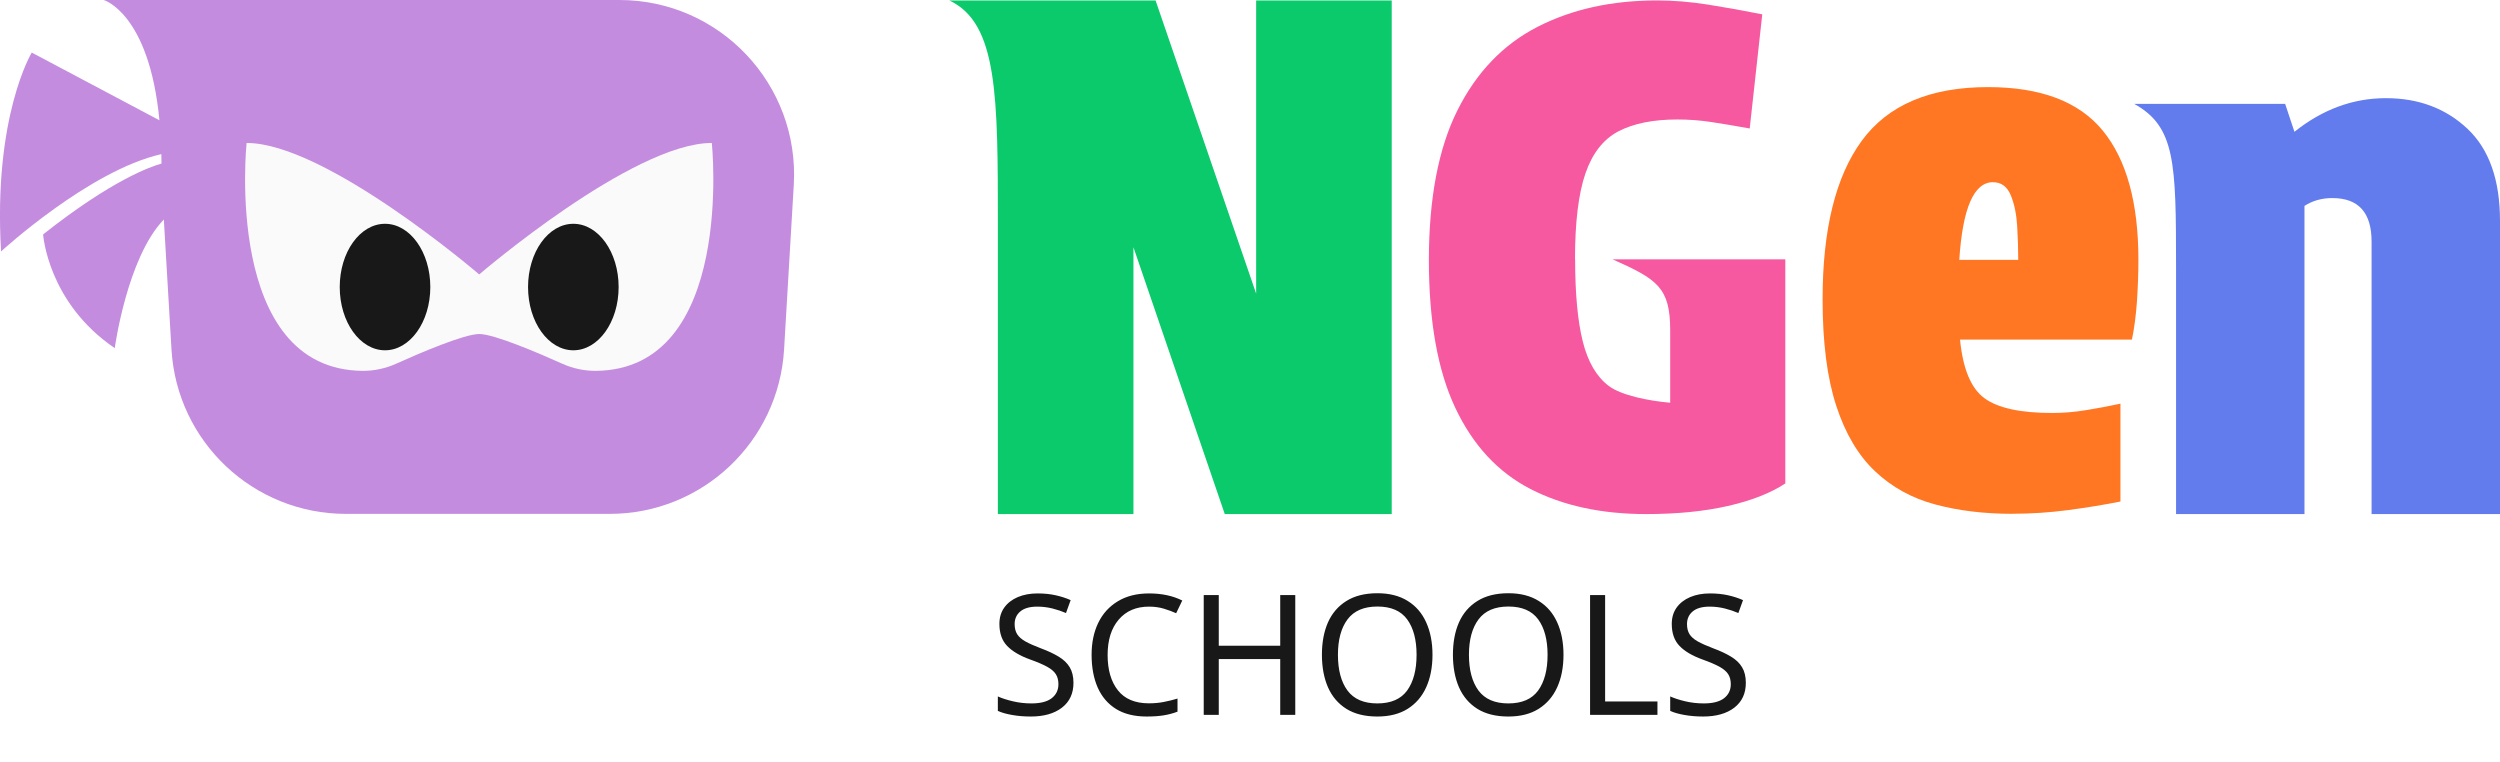
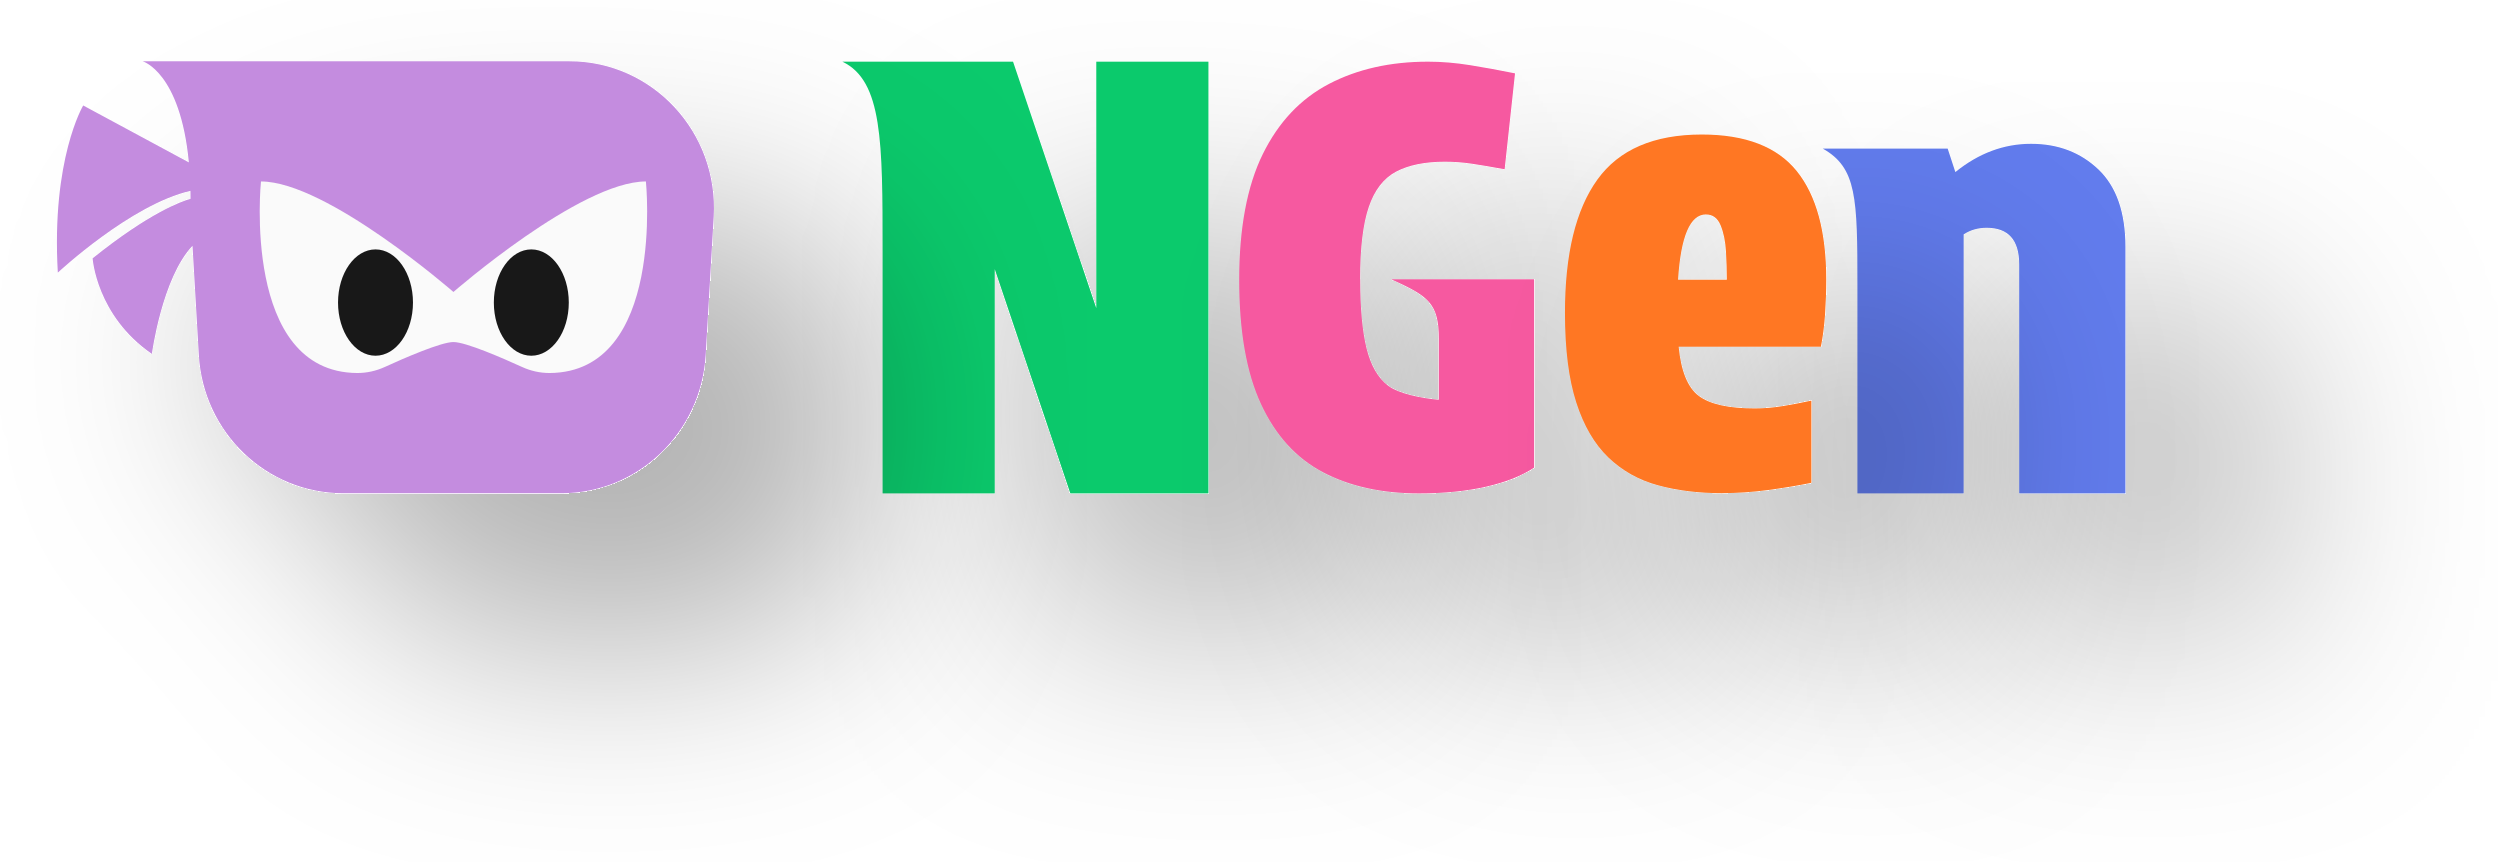
- <svg xmlns="http://www.w3.org/2000/svg" id="Layer_2" data-name="Layer 2" viewBox="0 0 402.38 122.51">
+ <svg xmlns="http://www.w3.org/2000/svg" width="571" height="197" viewBox="0 0 571 197" fill="none">
+   <g filter="url(#filter0_d_14_15295)">
+     <path d="M231.38 14.084L250.389 70.37V14.084H276.009V112.69H244.46L227.2 61.472V112.69H201.581V57.369C201.581 32.452 201.581 18.449 192.399 14.084H196.051H231.369H231.38Z" fill="#0BCA6C" />
+   </g>
+   <g filter="url(#filter1_d_14_15295)">
+     <path d="M310.669 63.786C310.669 70.382 311.151 75.63 312.113 79.555C313.076 83.479 314.72 86.33 317.045 88.107C319.37 89.884 324.512 90.958 328.633 91.315V77.408C328.633 69.213 326.203 67.603 317.738 63.786H350.39V106.81C347.584 108.682 343.944 110.125 339.471 111.151C334.997 112.177 329.866 112.69 324.078 112.69C315.659 112.69 308.38 111.092 302.239 107.883C296.098 104.674 291.367 99.486 288.032 92.317C284.698 85.149 283.03 75.678 283.03 63.917C283.03 52.157 284.827 42.495 288.42 35.196C292.012 27.896 297.049 22.552 303.542 19.165C310.035 15.777 317.573 14.084 326.168 14.084C329.232 14.084 332.438 14.346 335.772 14.883C339.107 15.419 342.523 16.04 346.034 16.755L343.662 38.666C340.762 38.13 338.285 37.712 336.23 37.402C334.164 37.092 332.085 36.937 329.984 36.937C325.428 36.937 321.718 37.7 318.865 39.203C316.012 40.718 313.933 43.414 312.618 47.29C311.303 51.167 310.646 56.665 310.646 63.786H310.669Z" fill="#F659A0" />
+   </g>
+   <g filter="url(#filter2_d_14_15295)">
+     <path d="M446.622 39.287C451.929 34.993 457.682 32.846 463.881 32.846C470.081 32.846 475.223 34.814 479.321 38.738C483.407 42.662 485.45 48.555 485.45 56.403V112.69H461.181V60.375C461.181 54.805 458.703 52.026 453.76 52.026C451.788 52.026 450.027 52.526 448.5 53.529V112.69H424.231V65.182C424.231 45.155 424.09 38.321 416.329 33.943H444.849L446.598 39.287H446.622Z" fill="#627CEE" />
+   </g>
+   <g filter="url(#filter3_d_14_15295)">
+     <path d="M393.328 112.642C387.974 112.642 383.113 112.046 378.71 110.841C374.307 109.648 370.526 107.525 367.356 104.484C364.186 101.442 361.732 97.255 360.018 91.912C358.292 86.568 357.435 79.757 357.435 71.468C357.435 58.025 359.9 47.875 364.844 41.016C369.787 34.158 377.736 30.723 388.702 30.723C398.67 30.723 405.903 33.514 410.388 39.084C414.873 44.654 417.116 52.92 417.116 63.87C417.116 66.446 417.022 69.094 416.846 71.814C416.658 74.533 416.341 76.99 415.895 79.197H383.407C383.947 84.815 385.485 88.572 388.033 90.457C390.569 92.341 394.831 93.284 400.807 93.284C402.885 93.284 405.046 93.105 407.265 92.735C409.484 92.365 411.633 91.96 413.723 91.494V110.28C410.552 110.925 407.218 111.473 403.731 111.938C400.244 112.404 396.768 112.63 393.328 112.63V112.642ZM389.653 48.972C386.025 48.972 383.9 53.946 383.266 63.894H394.408C394.408 61.866 394.338 59.707 394.209 57.405C394.068 55.103 393.668 53.123 392.987 51.465C392.306 49.807 391.191 48.984 389.653 48.984V48.972Z" fill="#FF7723" />
+   </g>
+   <g filter="url(#filter4_d_14_15295)">
+     <path d="M130.041 14H32.6C32.6 14 41.195 16.493 43.132 37.092L19.004 24.091C19.004 24.091 11.701 36.305 13.204 62.271C13.204 62.271 29.876 46.706 43.496 43.593C43.508 44.177 43.52 44.785 43.52 45.406C41.465 45.978 34.103 48.59 21.153 59.003C21.153 59.003 22.01 72.1 34.69 80.831C34.69 80.831 37.015 63.452 43.966 56.141L45.41 81.081C46.432 98.806 60.885 112.654 78.368 112.654H128.221C145.704 112.654 160.146 98.818 161.179 81.081L163.011 49.497C164.126 30.234 149.051 14 130.053 14L130.041 14Z" fill="#C48CDF" />
+     <path d="M147.524 41.446C132.507 41.446 103.565 66.685 103.565 66.685C103.565 66.685 74.611 41.446 59.605 41.446C59.605 41.446 55.132 85.018 81.585 85.197H81.597C83.745 85.197 85.871 84.731 87.843 83.837C92.34 81.773 100.747 78.123 103.565 78.123C106.383 78.123 114.789 81.785 119.286 83.837C121.247 84.731 123.372 85.197 125.533 85.197H125.544C151.998 85.018 147.524 41.446 147.524 41.446Z" fill="#FAFAFA" />
+     <path d="M121.353 81.248C126.08 81.248 129.912 75.812 129.912 69.106C129.912 62.4 126.08 56.964 121.353 56.964C116.625 56.964 112.793 62.4 112.793 69.106C112.793 75.812 116.625 81.248 121.353 81.248Z" fill="#181818" />
+     <path d="M85.765 81.248C90.492 81.248 94.324 75.812 94.324 69.106C94.324 62.4 90.492 56.964 85.765 56.964C81.038 56.964 77.206 62.4 77.206 69.106C77.206 75.812 81.038 81.248 85.765 81.248Z" fill="#181818" />
+   </g>
  <defs>
-     <style>
-       .cls-1 {
-         fill: #fafafa;
-       }
- 
-       .cls-2 {
-         fill: #0bca6c;
-       }
- 
-       .cls-3 {
-         fill: #f659a0;
-       }
- 
-       .cls-4 {
-         fill: #ff7723;
-       }
- 
-       .cls-5 {
-         fill: #c48cdf;
-       }
- 
-       .cls-6 {
-         font-family: Nunito-ExtraLight, Nunito;
-         font-size: 27px;
-         font-variation-settings: 'wght' 200;
-         font-weight: 200;
-       }
- 
-       .cls-6, .cls-7 {
-         fill: #181818;
-       }
- 
-       .cls-8 {
-         fill: #627cee;
-       }
-     </style>
+     <filter id="filter0_d_14_15295" x="179.399" y="0.083" width="181.61" height="196.606" filterUnits="userSpaceOnUse" color-interpolation-filters="sRGB">
+       <feFlood flood-opacity="0" result="BackgroundImageFix" />
+       <feColorMatrix in="SourceAlpha" type="matrix" values="0 0 0 0 0 0 0 0 0 0 0 0 0 0 0 0 0 0 127 0" result="hardAlpha" />
+       <feOffset dx="36" dy="35" />
+       <feGaussianBlur stdDeviation="24.5" />
+       <feComposite in2="hardAlpha" operator="out" />
+       <feColorMatrix type="matrix" values="0 0 0 0 0 0 0 0 0 0 0 0 0 0 0 0 0 0 0.3 0" />
+       <feBlend mode="normal" in2="BackgroundImageFix" result="effect1_dropShadow_14_15295" />
+       <feBlend mode="normal" in="SourceGraphic" in2="effect1_dropShadow_14_15295" result="shape" />
+     </filter>
+     <filter id="filter1_d_14_15295" x="270.03" y="0.083" width="165.36" height="196.606" filterUnits="userSpaceOnUse" color-interpolation-filters="sRGB">
+       <feFlood flood-opacity="0" result="BackgroundImageFix" />
+       <feColorMatrix in="SourceAlpha" type="matrix" values="0 0 0 0 0 0 0 0 0 0 0 0 0 0 0 0 0 0 127 0" result="hardAlpha" />
+       <feOffset dx="36" dy="35" />
+       <feGaussianBlur stdDeviation="24.5" />
+       <feComposite in2="hardAlpha" operator="out" />
+       <feColorMatrix type="matrix" values="0 0 0 0 0 0 0 0 0 0 0 0 0 0 0 0 0 0 0.3 0" />
+       <feBlend mode="normal" in2="BackgroundImageFix" result="effect1_dropShadow_14_15295" />
+       <feBlend mode="normal" in="SourceGraphic" in2="effect1_dropShadow_14_15295" result="shape" />
+     </filter>
+     <filter id="filter2_d_14_15295" x="403.329" y="18.846" width="167.121" height="177.844" filterUnits="userSpaceOnUse" color-interpolation-filters="sRGB">
+       <feFlood flood-opacity="0" result="BackgroundImageFix" />
+       <feColorMatrix in="SourceAlpha" type="matrix" values="0 0 0 0 0 0 0 0 0 0 0 0 0 0 0 0 0 0 127 0" result="hardAlpha" />
+       <feOffset dx="36" dy="35" />
+       <feGaussianBlur stdDeviation="24.5" />
+       <feComposite in2="hardAlpha" operator="out" />
+       <feColorMatrix type="matrix" values="0 0 0 0 0 0 0 0 0 0 0 0 0 0 0 0 0 0 0.3 0" />
+       <feBlend mode="normal" in2="BackgroundImageFix" result="effect1_dropShadow_14_15295" />
+       <feBlend mode="normal" in="SourceGraphic" in2="effect1_dropShadow_14_15295" result="shape" />
+     </filter>
+     <filter id="filter3_d_14_15295" x="344.435" y="16.723" width="157.681" height="179.92" filterUnits="userSpaceOnUse" color-interpolation-filters="sRGB">
+       <feFlood flood-opacity="0" result="BackgroundImageFix" />
+       <feColorMatrix in="SourceAlpha" type="matrix" values="0 0 0 0 0 0 0 0 0 0 0 0 0 0 0 0 0 0 127 0" result="hardAlpha" />
+       <feOffset dx="36" dy="35" />
+       <feGaussianBlur stdDeviation="24.5" />
+       <feComposite in2="hardAlpha" operator="out" />
+       <feColorMatrix type="matrix" values="0 0 0 0 0 0 0 0 0 0 0 0 0 0 0 0 0 0 0.3 0" />
+       <feBlend mode="normal" in2="BackgroundImageFix" result="effect1_dropShadow_14_15295" />
+       <feBlend mode="normal" in="SourceGraphic" in2="effect1_dropShadow_14_15295" result="shape" />
+     </filter>
+     <filter id="filter4_d_14_15295" x="0" y="0" width="248.069" height="196.654" filterUnits="userSpaceOnUse" color-interpolation-filters="sRGB">
+       <feFlood flood-opacity="0" result="BackgroundImageFix" />
+       <feColorMatrix in="SourceAlpha" type="matrix" values="0 0 0 0 0 0 0 0 0 0 0 0 0 0 0 0 0 0 127 0" result="hardAlpha" />
+       <feOffset dx="36" dy="35" />
+       <feGaussianBlur stdDeviation="24.5" />
+       <feComposite in2="hardAlpha" operator="out" />
+       <feColorMatrix type="matrix" values="0 0 0 0 0 0 0 0 0 0 0 0 0 0 0 0 0 0 0.3 0" />
+       <feBlend mode="normal" in2="BackgroundImageFix" result="effect1_dropShadow_14_15295" />
+       <feBlend mode="normal" in="SourceGraphic" in2="effect1_dropShadow_14_15295" result="shape" />
+     </filter>
  </defs>
-   <g id="Layer_1-2" data-name="Layer 1">
-     <g>
-       <path class="cls-2" d="M185.99,.07l16.19,47.19V.07h21.82V82.74h-26.87l-14.7-42.94v42.94h-21.82V36.36c0-20.89,0-32.63-7.82-36.29h3.11s30.08,0,30.08,0Z" />
-       <path class="cls-3" d="M253.52,41.74c0,5.53,.41,9.93,1.23,13.22,.82,3.29,2.22,5.68,4.2,7.17,1.98,1.49,6.36,2.39,9.87,2.69v-11.66c0-6.87-2.07-8.22-9.28-11.42h0s27.81,0,27.81,0v36.07c-2.39,1.57-5.49,2.78-9.3,3.64-3.81,.86-8.18,1.29-13.11,1.29-7.17,0-13.37-1.34-18.6-4.03-5.23-2.69-9.26-7.04-12.1-13.05-2.84-6.01-4.26-13.95-4.26-23.81s1.53-17.96,4.59-24.08c3.06-6.12,7.35-10.6,12.88-13.44,5.53-2.84,11.95-4.26,19.27-4.26,2.61,0,5.34,.22,8.18,.67,2.84,.45,5.75,.97,8.74,1.57l-2.02,18.37c-2.47-.45-4.58-.8-6.33-1.06-1.76-.26-3.53-.39-5.32-.39-3.88,0-7.04,.64-9.47,1.9-2.43,1.27-4.2,3.53-5.32,6.78-1.12,3.25-1.68,7.86-1.68,13.83Z" />
-       <path class="cls-8" d="M369.31,21.2c4.52-3.6,9.42-5.4,14.7-5.4s9.66,1.65,13.15,4.94c3.48,3.29,5.22,8.23,5.22,14.81v47.19h-20.67V38.88c0-4.67-2.11-7-6.32-7-1.68,0-3.18,.42-4.48,1.26v49.6h-20.67V42.91c0-16.79-.12-22.52-6.73-26.19h0s24.29,0,24.29,0l1.49,4.48Z" />
-       <path class="cls-4" d="M323.92,82.7c-4.56,0-8.7-.5-12.45-1.51-3.75-1-6.97-2.78-9.67-5.33-2.7-2.55-4.79-6.06-6.25-10.54-1.47-4.48-2.2-10.19-2.2-17.14,0-11.27,2.1-19.78,6.31-25.53,4.21-5.75,10.98-8.63,20.32-8.63,8.49,0,14.65,2.34,18.47,7.01,3.82,4.67,5.73,11.6,5.73,20.78,0,2.16-.08,4.38-.23,6.66-.16,2.28-.43,4.34-.81,6.19h-27.67c.46,4.71,1.77,7.86,3.94,9.44,2.16,1.58,5.79,2.37,10.88,2.37,1.77,0,3.61-.15,5.5-.46,1.89-.31,3.72-.65,5.5-1.04v15.75c-2.7,.54-5.54,1-8.51,1.39-2.97,.39-5.93,.58-8.86,.58Zm-3.13-53.38c-3.09,0-4.9,4.17-5.44,12.51h9.49c0-1.7-.06-3.51-.17-5.44-.12-1.93-.46-3.59-1.04-4.98-.58-1.39-1.53-2.08-2.84-2.08Z" />
-       <text class="cls-6" transform="translate(159.23 115.06)">
-         <tspan x="0" y="0">SCHOOLS</tspan>
-       </text>
-       <g>
-         <path class="cls-5" d="M99.68,0H16.69s7.32,2.09,8.97,19.36L5.11,8.46S-1.11,18.7,.17,40.47c0,0,14.2-13.05,25.8-15.66,.01,.49,.02,1,.02,1.52-1.75,.48-8.02,2.67-19.05,11.4,0,0,.73,10.98,11.53,18.3,0,0,1.98-14.57,7.9-20.7l1.23,20.91c.87,14.86,13.18,26.47,28.07,26.47h42.46c14.89,0,27.19-11.6,28.07-26.47l1.56-26.48c.95-16.15-11.89-29.76-28.07-29.76Z" />
-         <path class="cls-1" d="M114.57,23.01c-12.79,0-37.44,21.16-37.44,21.16,0,0-24.66-21.16-37.44-21.16,0,0-3.81,36.53,18.72,36.68h.01c1.83,0,3.64-.39,5.32-1.14,3.83-1.73,10.99-4.79,13.39-4.79s9.56,3.07,13.39,4.79c1.67,.75,3.48,1.14,5.32,1.14h.01c22.53-.15,18.72-36.68,18.72-36.68Z" />
-         <ellipse class="cls-7" cx="92.28" cy="46.2" rx="7.29" ry="10.18" />
-         <ellipse class="cls-7" cx="61.97" cy="46.2" rx="7.29" ry="10.18" />
-       </g>
-     </g>
-   </g>
</svg>
